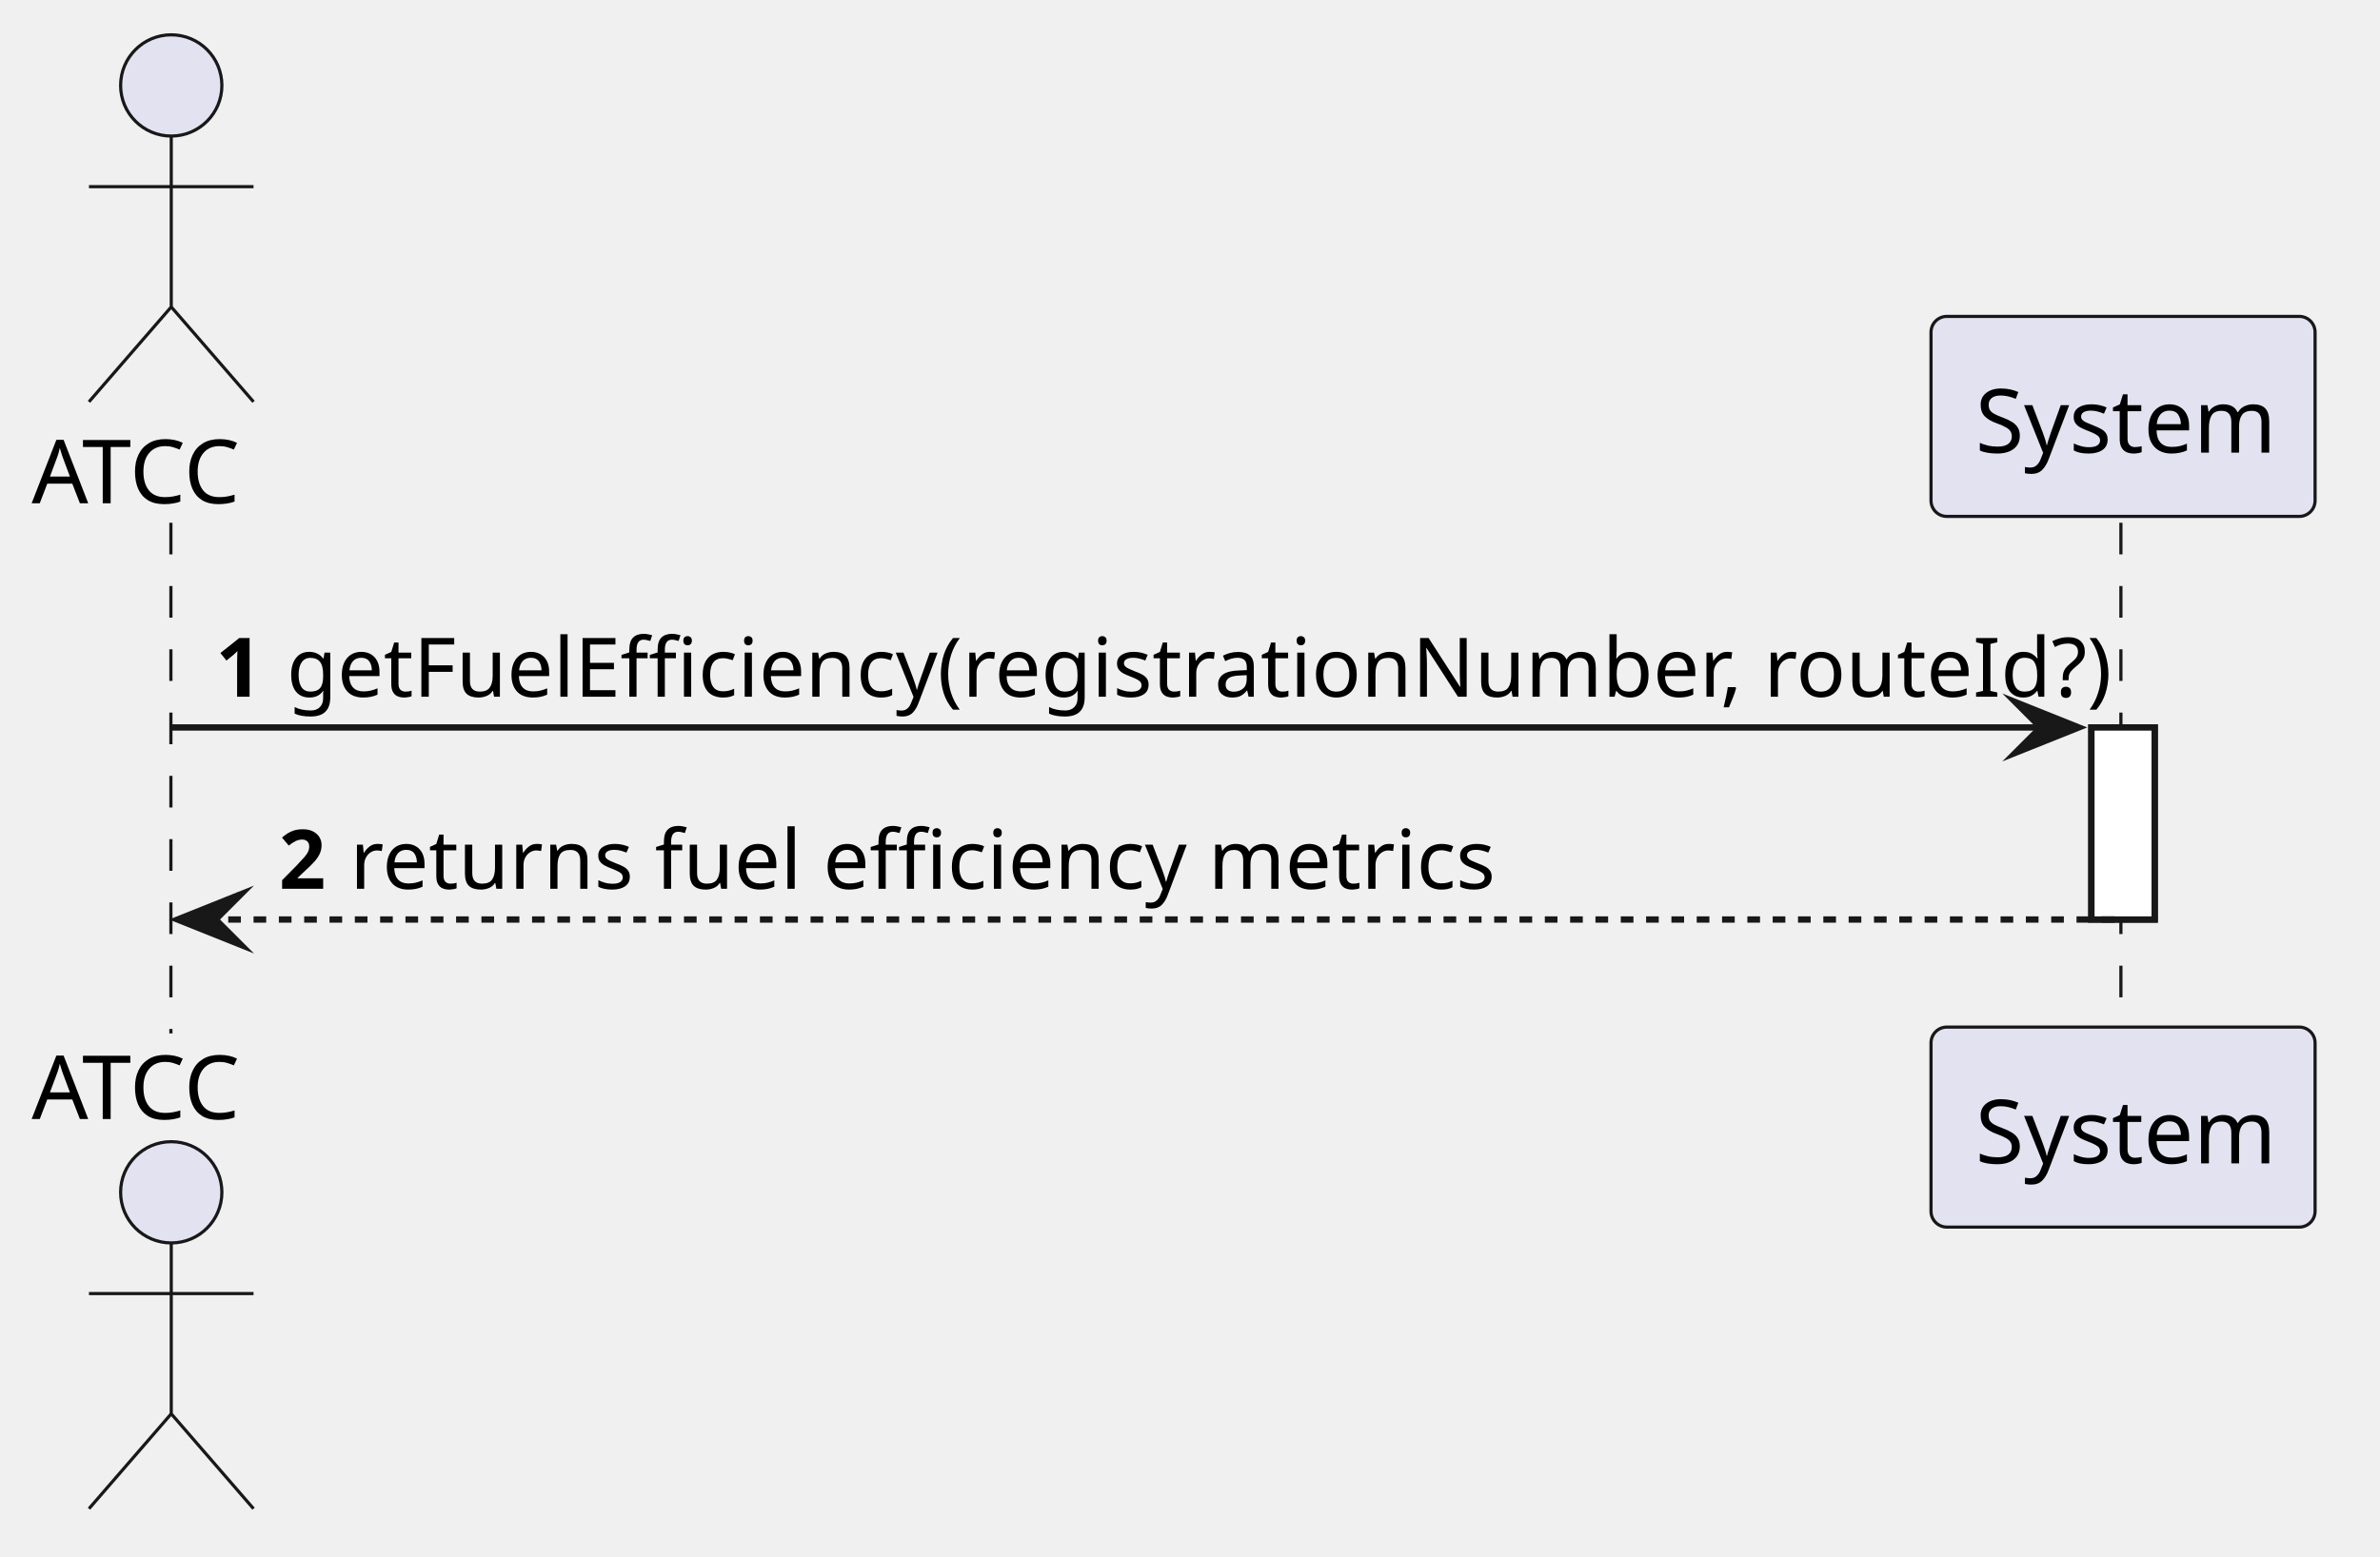
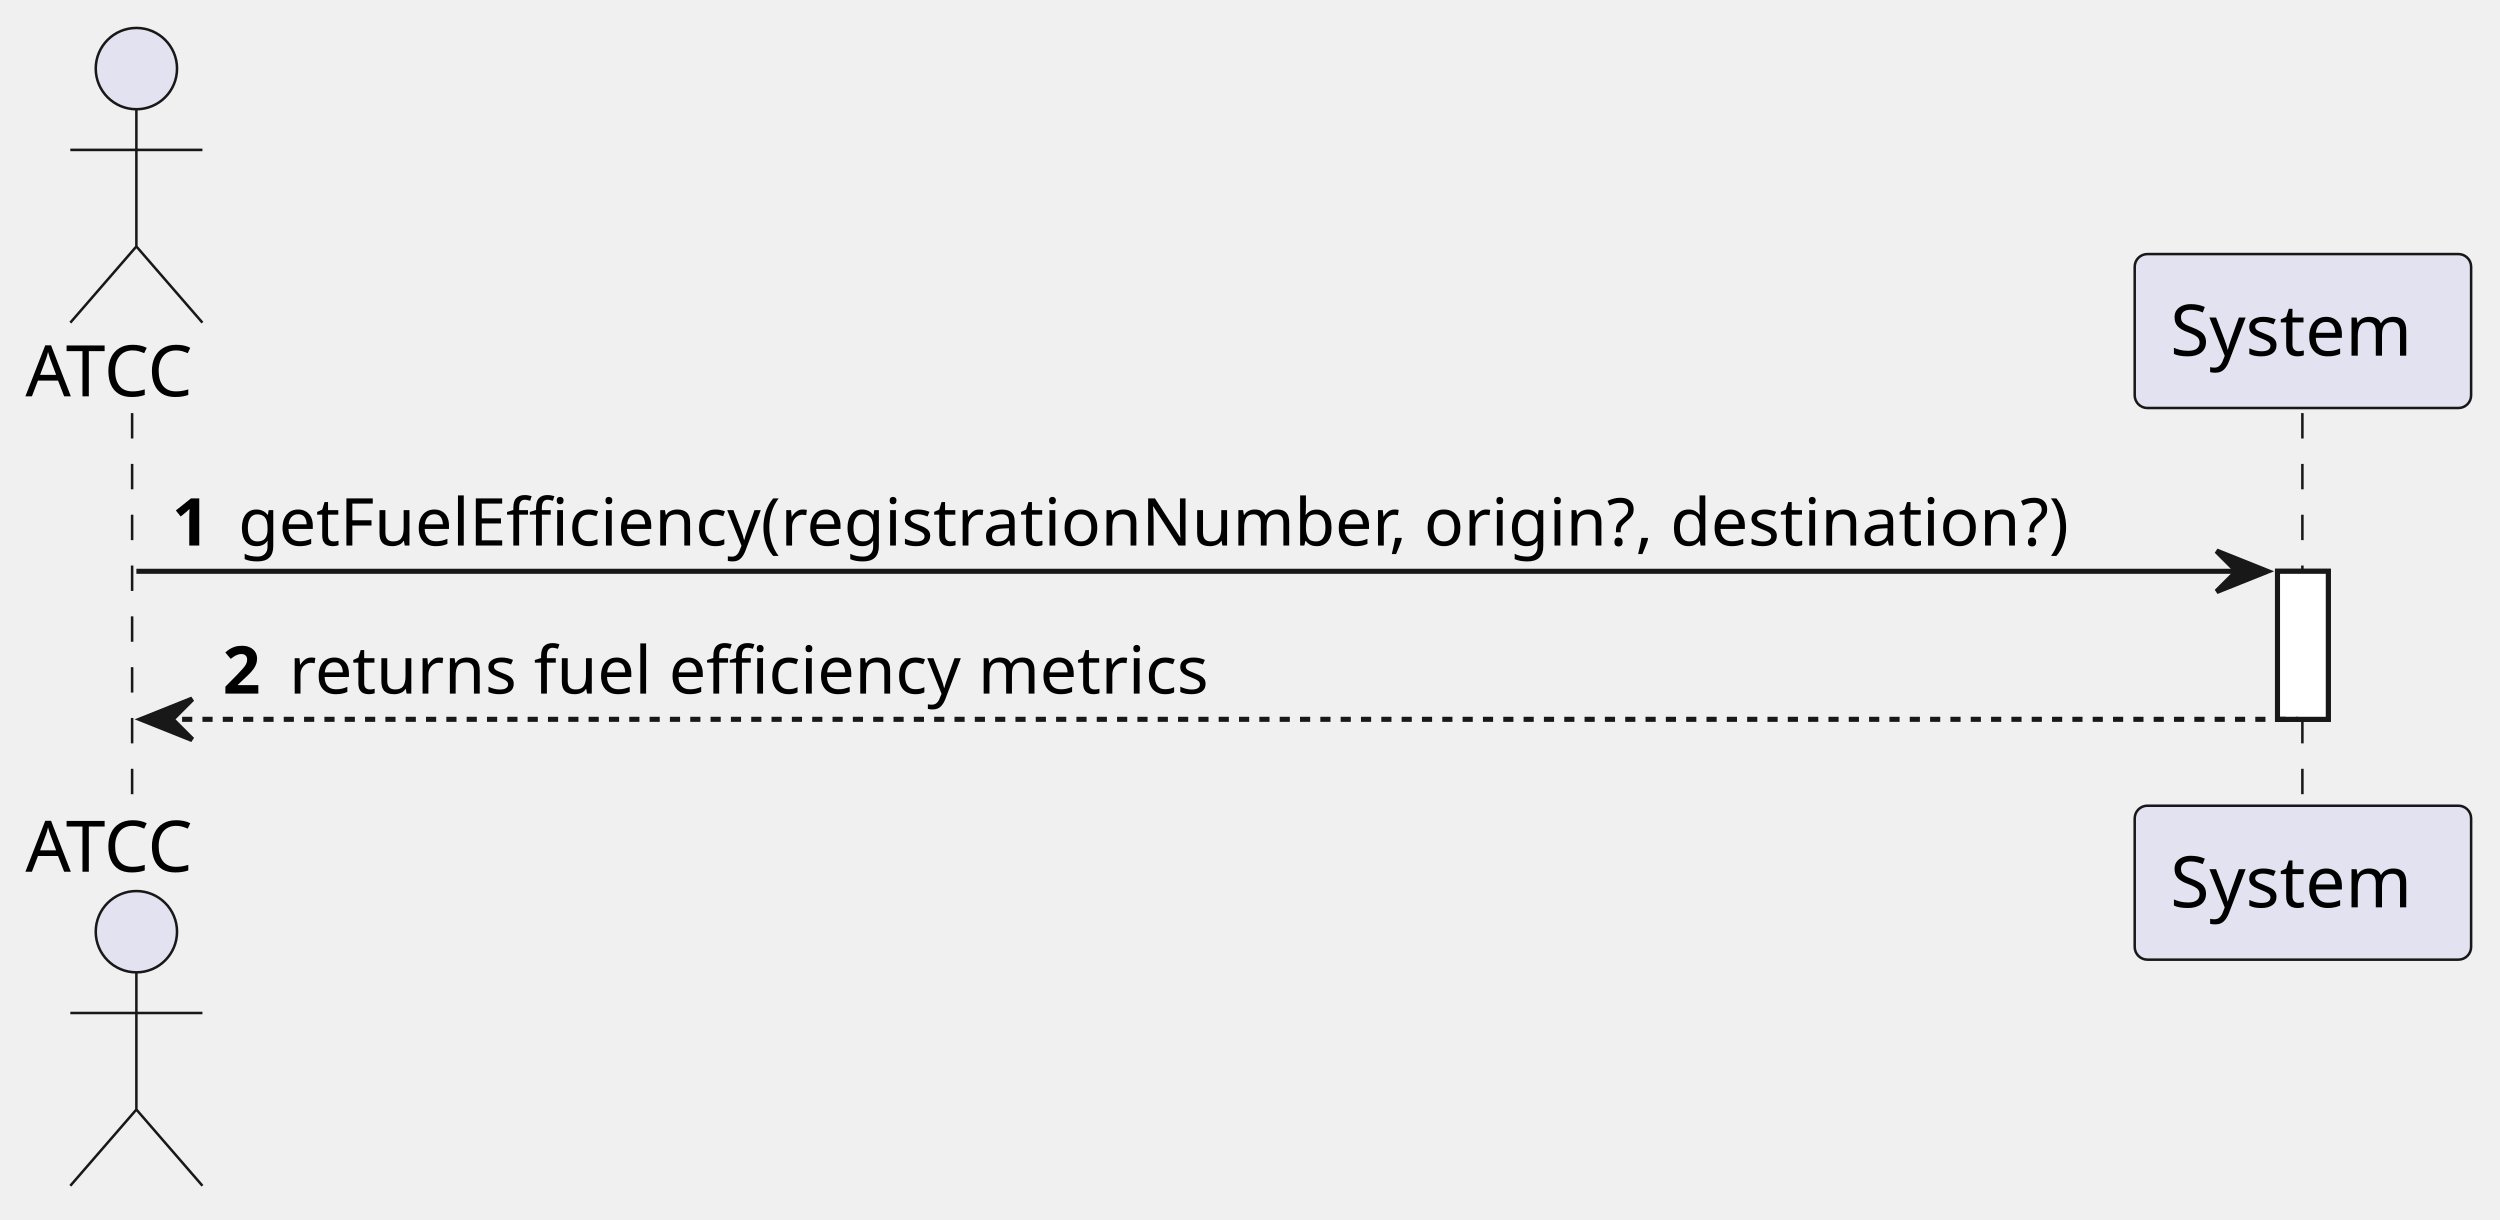
- <svg xmlns="http://www.w3.org/2000/svg" contentStyleType="text/css" data-diagram-type="SEQUENCE" height="246px" preserveAspectRatio="none" style="width:376px;height:246px;background:#FFFFFF;" version="1.1" viewBox="0 0 376 246" width="376px" zoomAndPan="magnify">
+ <svg xmlns="http://www.w3.org/2000/svg" contentStyleType="text/css" data-diagram-type="SEQUENCE" height="240px" preserveAspectRatio="none" style="width:492px;height:240px;background:#FFFFFF;" version="1.1" viewBox="0 0 492 240" width="492px" zoomAndPan="magnify">
  <defs />
  <g>
    <g>
-       <rect fill="#FFFFFF" height="30.352" style="stroke:#181818;stroke-width:1;" width="10" x="330.406" y="114.961" />
+       <rect fill="#FFFFFF" height="29.133" style="stroke:#181818;stroke-width:1;" width="10" x="448.212" y="112.43" />
    </g>
-     <g class="participant-lifeline" data-entity-uid="part1" data-qualified-name="Actor" data-source-line="2" id="part1-lifeline">
+     <g class="participant-lifeline" data-entity-uid="part1" data-qualified-name="Actor" id="part1-lifeline">
      <g>
-         <rect fill="#000000" fill-opacity="0" height="80.703" width="8" x="23.055" y="82.609" />
-         <line style="stroke:#181818;stroke-width:0.5;stroke-dasharray:5,5;" x1="27" x2="27" y1="82.609" y2="163.312" />
+         <rect fill="#000000" fill-opacity="0" height="78.266" width="8" x="22.84" y="81.297" />
+         <line style="stroke:#181818;stroke-width:0.5;stroke-dasharray:5,5;" x1="26" x2="26" y1="81.297" y2="159.562" />
      </g>
    </g>
-     <g class="participant-lifeline" data-entity-uid="part2" data-qualified-name="Sys" data-source-line="3" id="part2-lifeline">
+     <g class="participant-lifeline" data-entity-uid="part2" data-qualified-name="Sys" id="part2-lifeline">
      <g>
-         <rect fill="#000000" fill-opacity="0" height="80.703" width="8" x="331.406" y="82.609" />
-         <line style="stroke:#181818;stroke-width:0.5;stroke-dasharray:5,5;" x1="335.068" x2="335.068" y1="82.609" y2="163.312" />
+         <rect fill="#000000" fill-opacity="0" height="78.266" width="8" x="449.212" y="81.297" />
+         <line style="stroke:#181818;stroke-width:0.5;stroke-dasharray:5,5;" x1="453.109" x2="453.109" y1="81.297" y2="159.562" />
      </g>
    </g>
-     <g class="participant participant-head" data-entity-uid="part1" data-qualified-name="Actor" data-source-line="2" id="part1-head">
-       <text fill="#000000" font-family="sans-serif" font-size="14" lengthAdjust="spacing" textLength="38.11" x="5" y="79.533">ATCC</text>
-       <ellipse cx="27.055" cy="13.5" fill="#E2E2F0" rx="8" ry="8" style="stroke:#181818;stroke-width:0.5;" />
-       <path d="M27.055,21.5 L27.055,48.5 M14.055,29.5 L40.055,29.5 M27.055,48.5 L14.055,63.5 M27.055,48.5 L40.055,63.5" fill="none" style="stroke:#181818;stroke-width:0.5;" />
+     <g class="participant participant-head" data-entity-uid="part1" data-qualified-name="Actor" id="part1-head">
+       <text fill="#000000" font-family="sans-serif" font-size="14" lengthAdjust="spacing" textLength="37.68" x="5" y="77.995">ATCC</text>
+       <ellipse cx="26.84" cy="13.5" fill="#E2E2F0" rx="8" ry="8" style="stroke:#181818;stroke-width:0.5;" />
+       <path d="M26.84,21.5 L26.84,48.5 M13.84,29.5 L39.84,29.5 M26.84,48.5 L13.84,63.5 M26.84,48.5 L39.84,63.5" fill="none" style="stroke:#181818;stroke-width:0.5;" />
    </g>
-     <g class="participant participant-tail" data-entity-uid="part1" data-qualified-name="Actor" data-source-line="2" id="part1-tail">
-       <text fill="#000000" font-family="sans-serif" font-size="14" lengthAdjust="spacing" textLength="38.11" x="5" y="176.846">ATCC</text>
-       <ellipse cx="27.055" cy="188.422" fill="#E2E2F0" rx="8" ry="8" style="stroke:#181818;stroke-width:0.5;" />
-       <path d="M27.055,196.422 L27.055,223.422 M14.055,204.422 L40.055,204.422 M27.055,223.422 L14.055,238.422 M27.055,223.422 L40.055,238.422" fill="none" style="stroke:#181818;stroke-width:0.5;" />
+     <g class="participant participant-tail" data-entity-uid="part1" data-qualified-name="Actor" id="part1-tail">
+       <text fill="#000000" font-family="sans-serif" font-size="14" lengthAdjust="spacing" textLength="37.68" x="5" y="171.558">ATCC</text>
+       <ellipse cx="26.84" cy="183.359" fill="#E2E2F0" rx="8" ry="8" style="stroke:#181818;stroke-width:0.5;" />
+       <path d="M26.84,191.359 L26.84,218.359 M13.84,199.359 L39.84,199.359 M26.84,218.359 L13.84,233.359 M26.84,218.359 L39.84,233.359" fill="none" style="stroke:#181818;stroke-width:0.5;" />
    </g>
-     <g class="participant participant-head" data-entity-uid="part2" data-qualified-name="Sys" data-source-line="3" id="part2-head">
-       <rect fill="#E2E2F0" height="31.609" rx="2.5" ry="2.5" style="stroke:#181818;stroke-width:0.5;" width="60.676" x="305.068" y="50" />
-       <text fill="#000000" font-family="sans-serif" font-size="14" lengthAdjust="spacing" textLength="46.676" x="312.068" y="71.533">System</text>
+     <g class="participant participant-head" data-entity-uid="part2" data-qualified-name="Sys" id="part2-head">
+       <rect fill="#E2E2F0" height="30.297" rx="2.5" ry="2.5" style="stroke:#181818;stroke-width:0.5;" width="66.206" x="420.109" y="50" />
+       <text fill="#000000" font-family="sans-serif" font-size="14" lengthAdjust="spacing" textLength="52.206" x="427.109" y="69.995">System</text>
    </g>
-     <g class="participant participant-tail" data-entity-uid="part2" data-qualified-name="Sys" data-source-line="3" id="part2-tail">
-       <rect fill="#E2E2F0" height="31.609" rx="2.5" ry="2.5" style="stroke:#181818;stroke-width:0.5;" width="60.676" x="305.068" y="162.312" />
-       <text fill="#000000" font-family="sans-serif" font-size="14" lengthAdjust="spacing" textLength="46.676" x="312.068" y="183.846">System</text>
+     <g class="participant participant-tail" data-entity-uid="part2" data-qualified-name="Sys" id="part2-tail">
+       <rect fill="#E2E2F0" height="30.297" rx="2.5" ry="2.5" style="stroke:#181818;stroke-width:0.5;" width="66.206" x="420.109" y="158.562" />
+       <text fill="#000000" font-family="sans-serif" font-size="14" lengthAdjust="spacing" textLength="52.206" x="427.109" y="178.558">System</text>
    </g>
    <g>
-       <rect fill="#FFFFFF" height="30.352" style="stroke:#181818;stroke-width:1;" width="10" x="330.406" y="114.961" />
+       <rect fill="#FFFFFF" height="29.133" style="stroke:#181818;stroke-width:1;" width="10" x="448.212" y="112.43" />
    </g>
-     <g class="message" data-entity-1="part1" data-entity-2="part2" data-source-line="4" id="msg1">
-       <polygon fill="#181818" points="318.406,110.961,328.406,114.961,318.406,118.961,322.406,114.961" style="stroke:#181818;stroke-width:1;stroke-linejoin:miter;stroke-miterlimit:10;" />
-       <line style="stroke:#181818;stroke-width:1;" x1="27.055" x2="324.406" y1="114.961" y2="114.961" />
-       <text fill="#000000" font-family="sans-serif" font-size="13" font-weight="700" lengthAdjust="spacing" textLength="7.23" x="34.055" y="110.105">1</text>
-       <text fill="#000000" font-family="sans-serif" font-size="13" lengthAdjust="spacing" textLength="273.121" x="45.285" y="110.105">getFuelEfficiency(registrationNumber, routeId?)</text>
+     <g class="message" data-entity-1="part1" data-entity-2="part2" id="msg1">
+       <polygon fill="#181818" points="436.212,108.43,446.212,112.43,436.212,116.43,440.212,112.43" style="stroke:#181818;stroke-width:1;" />
+       <line style="stroke:#181818;stroke-width:1;" x1="26.84" x2="442.212" y1="112.43" y2="112.43" />
+       <text fill="#000000" font-family="sans-serif" font-size="13" font-weight="bold" lengthAdjust="spacing" textLength="9.045" x="33.84" y="107.364">1</text>
+       <text fill="#000000" font-family="sans-serif" font-size="13" lengthAdjust="spacing" textLength="389.327" x="46.885" y="107.364">getFuelEfficiency(registrationNumber, origin?, destination?)</text>
    </g>
-     <g class="message" data-entity-1="part2" data-entity-2="part1" data-source-line="6" id="msg2">
-       <polygon fill="#181818" points="38.055,141.312,28.055,145.312,38.055,149.312,34.055,145.312" style="stroke:#181818;stroke-width:1;stroke-linejoin:miter;stroke-miterlimit:10;" />
-       <line style="stroke:#181818;stroke-width:1;stroke-dasharray:2,2;" x1="32.055" x2="334.406" y1="145.312" y2="145.312" />
-       <text fill="#000000" font-family="sans-serif" font-size="13" font-weight="700" lengthAdjust="spacing" textLength="7.23" x="44.055" y="140.456">2</text>
-       <text fill="#000000" font-family="sans-serif" font-size="13" lengthAdjust="spacing" textLength="168.333" x="55.285" y="140.456">returns fuel efficiency metrics</text>
+     <g class="message" data-entity-1="part2" data-entity-2="part1" id="msg2">
+       <polygon fill="#181818" points="37.84,137.562,27.84,141.562,37.84,145.562,33.84,141.562" style="stroke:#181818;stroke-width:1;" />
+       <line style="stroke:#181818;stroke-width:1;stroke-dasharray:2,2;" x1="31.84" x2="452.212" y1="141.562" y2="141.562" />
+       <text fill="#000000" font-family="sans-serif" font-size="13" font-weight="bold" lengthAdjust="spacing" textLength="9.045" x="43.84" y="136.497">2</text>
+       <text fill="#000000" font-family="sans-serif" font-size="13" lengthAdjust="spacing" textLength="195.095" x="56.885" y="136.497">returns fuel efficiency metrics</text>
    </g>
  </g>
</svg>
